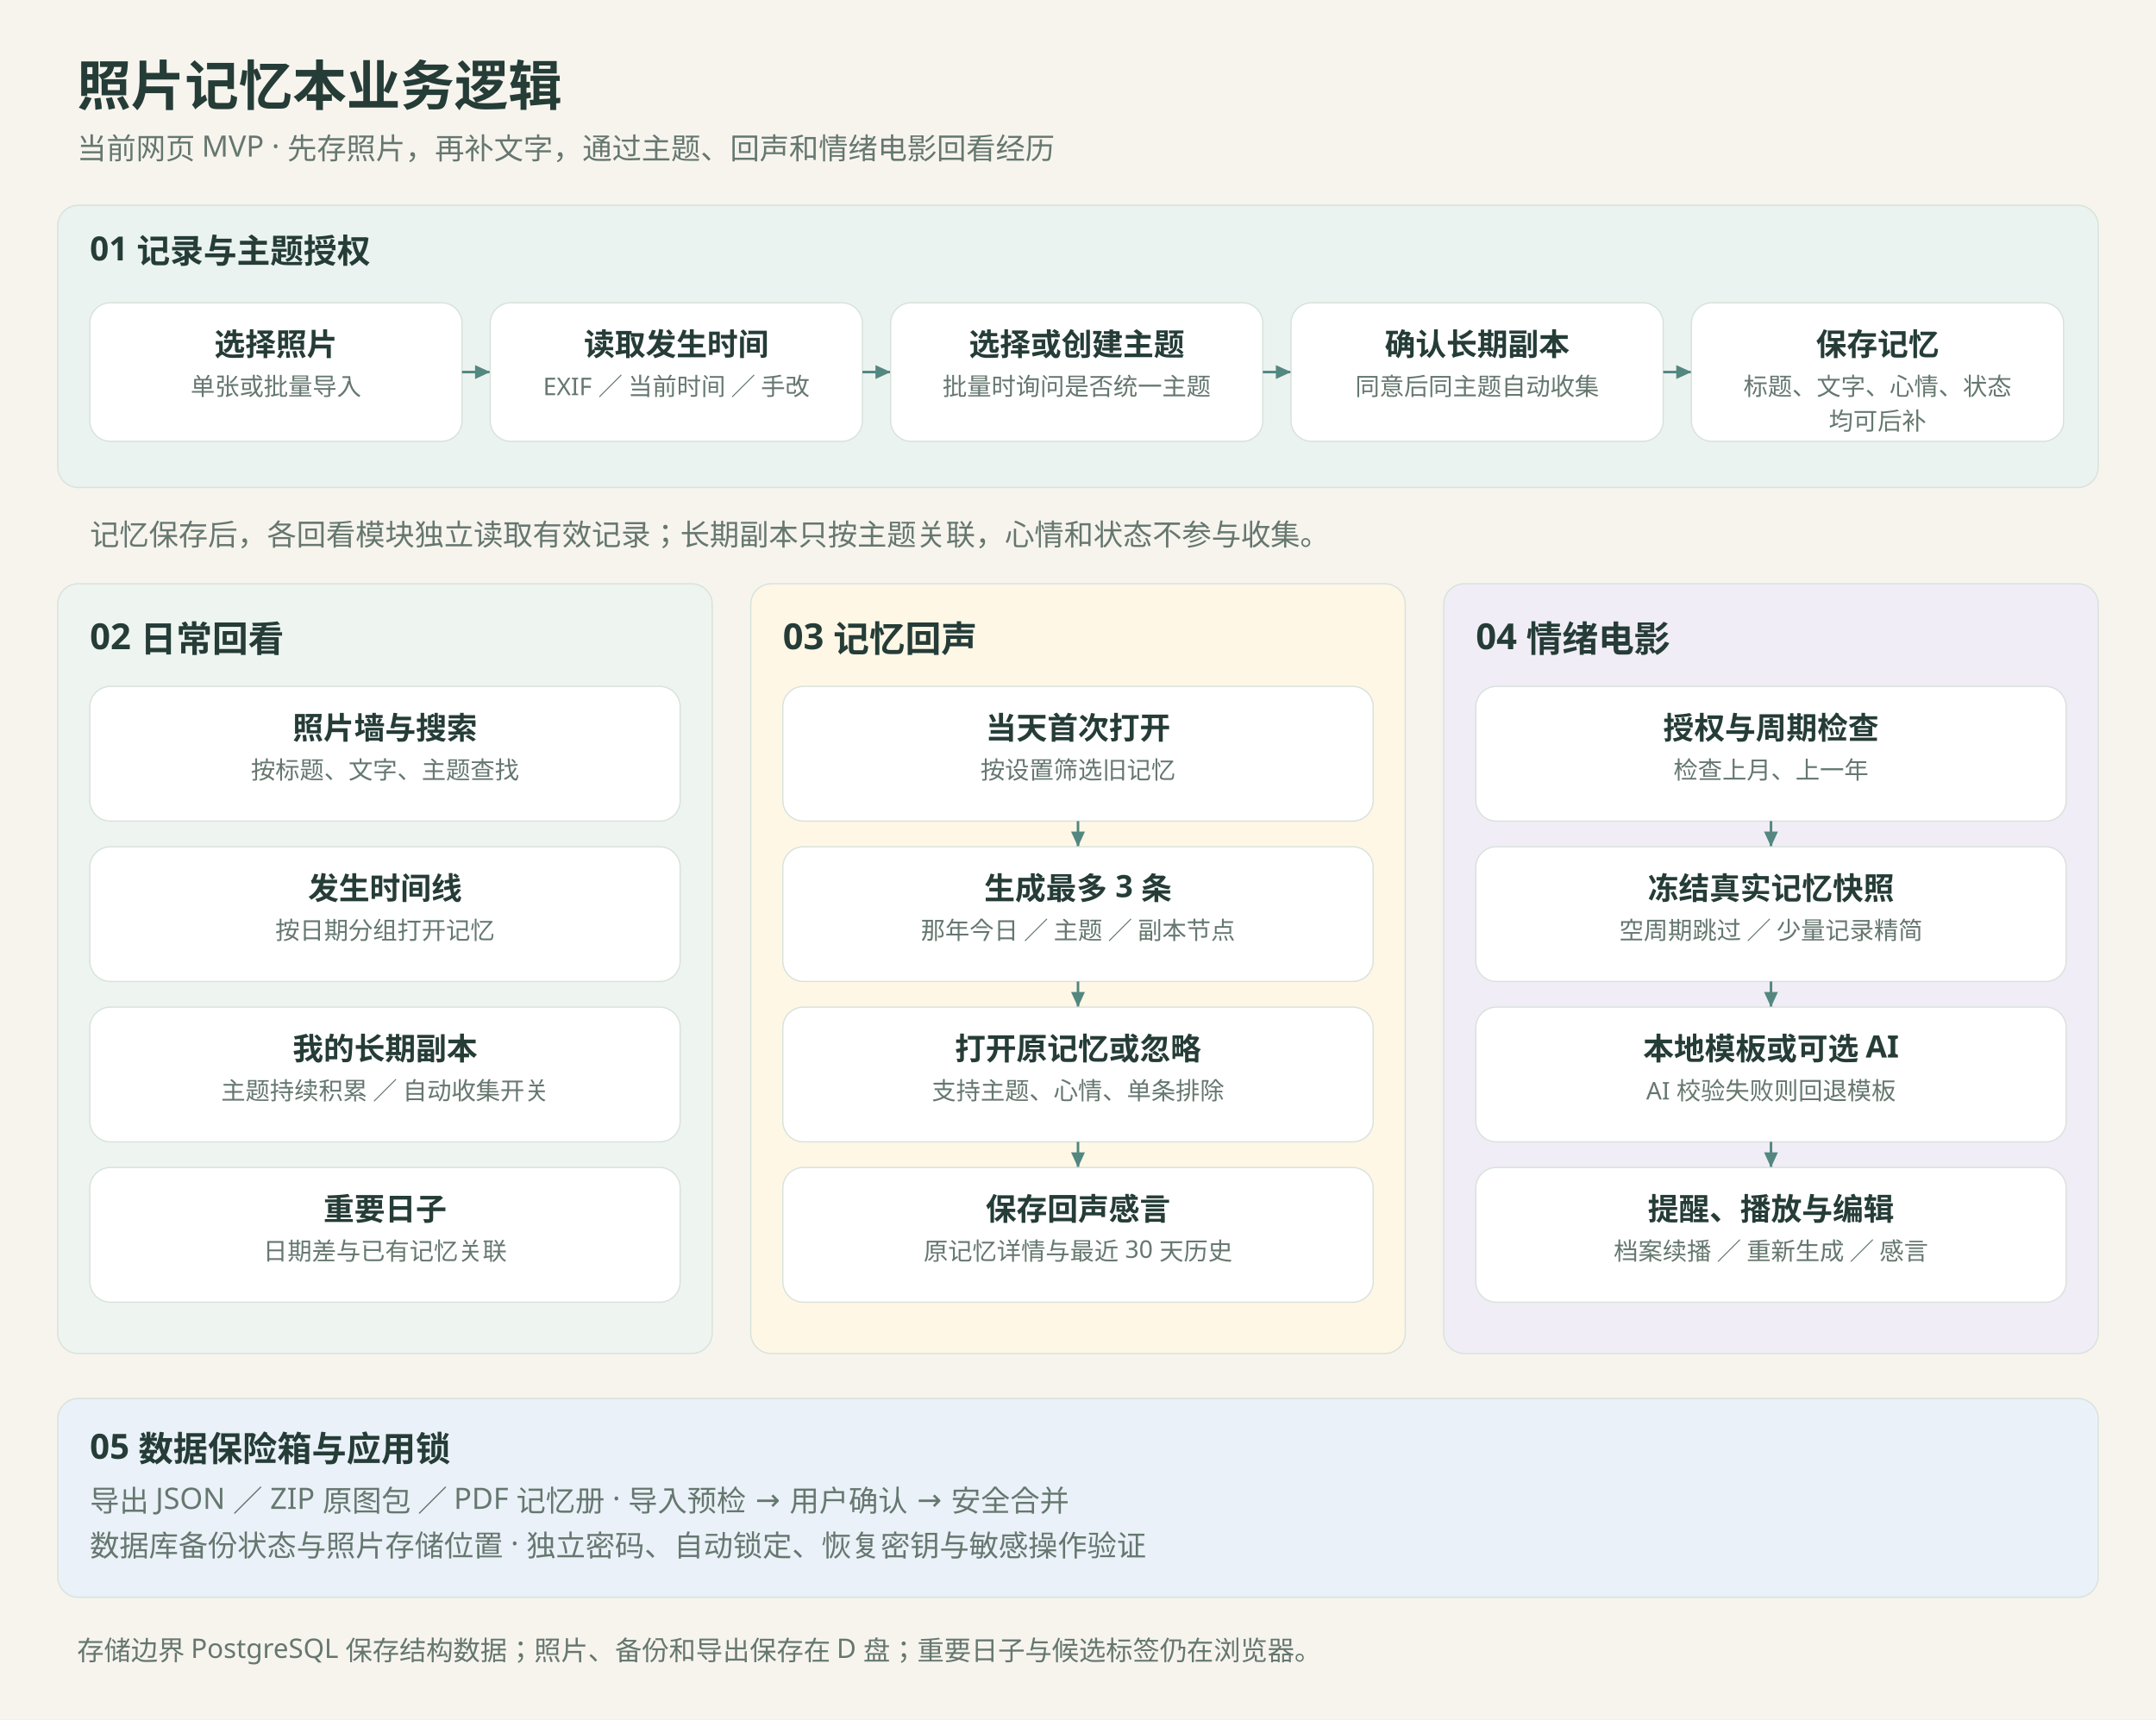
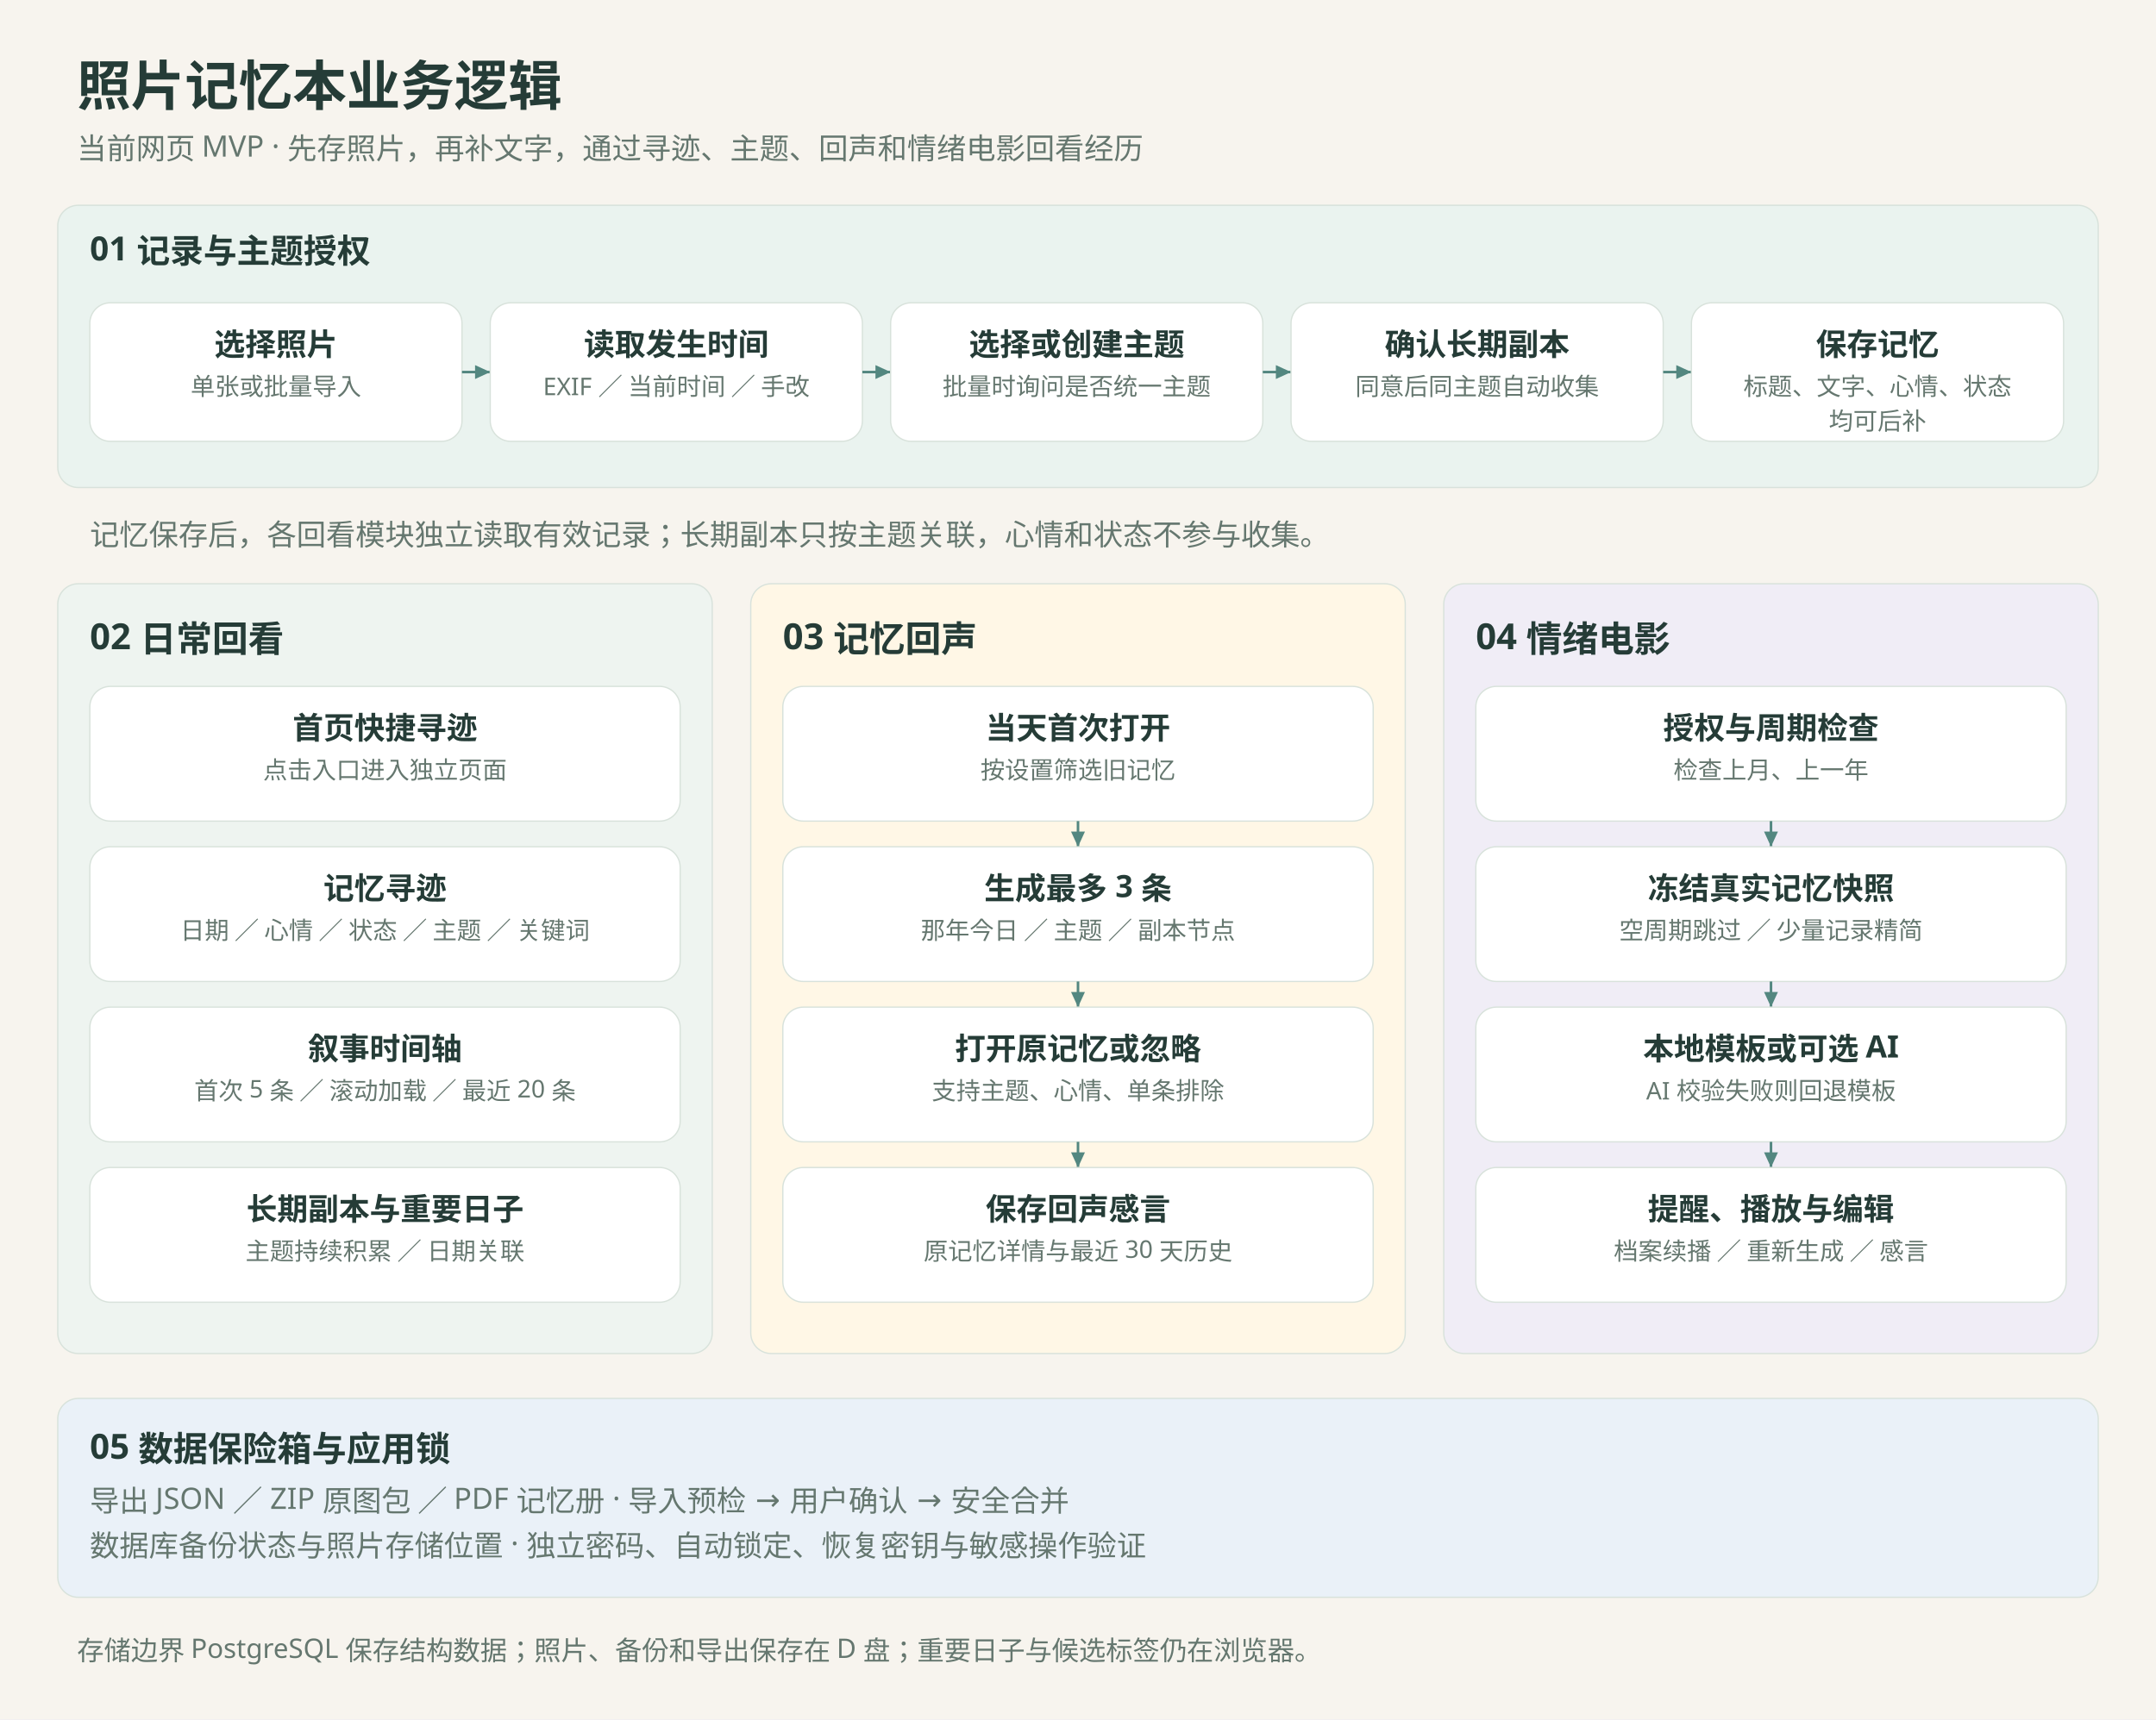
<svg xmlns="http://www.w3.org/2000/svg" width="1680" height="1340" viewBox="0 0 1680 1340">
  <rect width="1680" height="1340" fill="#f7f4ee" />
  <text x="60" y="82" font-family="Microsoft YaHei, sans-serif" font-size="42" font-weight="700" text-anchor="start" fill="#253c37">照片记忆本业务逻辑</text>
-   <text x="60" y="124" font-family="Microsoft YaHei, sans-serif" font-size="23" font-weight="400" text-anchor="start" fill="#65776f">当前网页 MVP · 先存照片，再补文字，通过主题、回声和情绪电影回看经历</text>
+   <text x="60" y="124" font-family="Microsoft YaHei, sans-serif" font-size="23" font-weight="400" text-anchor="start" fill="#65776f">当前网页 MVP · 先存照片，再补文字，通过寻迹、主题、回声和情绪电影回看经历</text>
  <rect x="45" y="160" width="1590" height="220" rx="16" fill="#eaf3ef" stroke="#d8e2db" />
  <text x="70" y="203" font-family="Microsoft YaHei, sans-serif" font-size="26" font-weight="700" text-anchor="start" fill="#253c37">01 记录与主题授权</text>
  <rect x="70" y="236" width="290" height="108" rx="16" fill="white" stroke="#d8e2db" />
  <text x="215.0" y="277" font-family="Microsoft YaHei, sans-serif" font-size="24" font-weight="700" text-anchor="middle" fill="#253c37">选择照片</text>
  <text x="215.0" y="308" font-family="Microsoft YaHei, sans-serif" font-size="19" font-weight="400" text-anchor="middle" fill="#65776f">单张或批量导入</text>
  <polyline points="360,290 382,290" fill="none" stroke="#538780" stroke-width="2" />
  <polygon points="382,290 370.183,295.419 370.183,284.581" fill="#538780" />
  <rect x="382" y="236" width="290" height="108" rx="16" fill="white" stroke="#d8e2db" />
  <text x="527.0" y="277" font-family="Microsoft YaHei, sans-serif" font-size="24" font-weight="700" text-anchor="middle" fill="#253c37">读取发生时间</text>
  <text x="527.0" y="308" font-family="Microsoft YaHei, sans-serif" font-size="19" font-weight="400" text-anchor="middle" fill="#65776f">EXIF ／ 当前时间 ／ 手改</text>
  <polyline points="672,290 694,290" fill="none" stroke="#538780" stroke-width="2" />
  <polygon points="694,290 682.183,295.419 682.183,284.581" fill="#538780" />
  <rect x="694" y="236" width="290" height="108" rx="16" fill="white" stroke="#d8e2db" />
  <text x="839.0" y="277" font-family="Microsoft YaHei, sans-serif" font-size="24" font-weight="700" text-anchor="middle" fill="#253c37">选择或创建主题</text>
  <text x="839.0" y="308" font-family="Microsoft YaHei, sans-serif" font-size="19" font-weight="400" text-anchor="middle" fill="#65776f">批量时询问是否统一主题</text>
  <polyline points="984,290 1006,290" fill="none" stroke="#538780" stroke-width="2" />
  <polygon points="1006,290 994.183,295.419 994.183,284.581" fill="#538780" />
  <rect x="1006" y="236" width="290" height="108" rx="16" fill="white" stroke="#d8e2db" />
  <text x="1151.0" y="277" font-family="Microsoft YaHei, sans-serif" font-size="24" font-weight="700" text-anchor="middle" fill="#253c37">确认长期副本</text>
  <text x="1151.0" y="308" font-family="Microsoft YaHei, sans-serif" font-size="19" font-weight="400" text-anchor="middle" fill="#65776f">同意后同主题自动收集</text>
  <polyline points="1296,290 1318,290" fill="none" stroke="#538780" stroke-width="2" />
  <polygon points="1318,290 1306.183,295.419 1306.183,284.581" fill="#538780" />
  <rect x="1318" y="236" width="290" height="108" rx="16" fill="white" stroke="#d8e2db" />
  <text x="1463.0" y="277" font-family="Microsoft YaHei, sans-serif" font-size="24" font-weight="700" text-anchor="middle" fill="#253c37">保存记忆</text>
  <text x="1463.0" y="308" font-family="Microsoft YaHei, sans-serif" font-size="19" font-weight="400" text-anchor="middle" fill="#65776f">标题、文字、心情、状态</text>
  <text x="1463.0" y="335" font-family="Microsoft YaHei, sans-serif" font-size="19" font-weight="400" text-anchor="middle" fill="#65776f">均可后补</text>
  <text x="70" y="425" font-family="Microsoft YaHei, sans-serif" font-size="23" font-weight="400" text-anchor="start" fill="#65776f">记忆保存后，各回看模块独立读取有效记录；长期副本只按主题关联，心情和状态不参与收集。</text>
  <rect x="45" y="455" width="510" height="600" rx="16" fill="#eef4f0" stroke="#d8e2db" />
  <text x="70" y="506" font-family="Microsoft YaHei, sans-serif" font-size="28" font-weight="700" text-anchor="start" fill="#253c37">02 日常回看</text>
  <rect x="585" y="455" width="510" height="600" rx="16" fill="#fff7e6" stroke="#d8e2db" />
  <text x="610" y="506" font-family="Microsoft YaHei, sans-serif" font-size="28" font-weight="700" text-anchor="start" fill="#253c37">03 记忆回声</text>
  <rect x="1125" y="455" width="510" height="600" rx="16" fill="#f0edf6" stroke="#d8e2db" />
  <text x="1150" y="506" font-family="Microsoft YaHei, sans-serif" font-size="28" font-weight="700" text-anchor="start" fill="#253c37">04 情绪电影</text>
  <rect x="70" y="535" width="460" height="105" rx="16" fill="white" stroke="#d8e2db" />
-   <text x="300.0" y="576" font-family="Microsoft YaHei, sans-serif" font-size="24" font-weight="700" text-anchor="middle" fill="#253c37">照片墙与搜索</text>
-   <text x="300.0" y="607" font-family="Microsoft YaHei, sans-serif" font-size="19" font-weight="400" text-anchor="middle" fill="#65776f">按标题、文字、主题查找</text>
+   <text x="300.0" y="576" font-family="Microsoft YaHei, sans-serif" font-size="24" font-weight="700" text-anchor="middle" fill="#253c37">首页快捷寻迹</text>
+   <text x="300.0" y="607" font-family="Microsoft YaHei, sans-serif" font-size="19" font-weight="400" text-anchor="middle" fill="#65776f">点击入口进入独立页面</text>
  <rect x="70" y="660" width="460" height="105" rx="16" fill="white" stroke="#d8e2db" />
-   <text x="300.0" y="701" font-family="Microsoft YaHei, sans-serif" font-size="24" font-weight="700" text-anchor="middle" fill="#253c37">发生时间线</text>
-   <text x="300.0" y="732" font-family="Microsoft YaHei, sans-serif" font-size="19" font-weight="400" text-anchor="middle" fill="#65776f">按日期分组打开记忆</text>
+   <text x="300.0" y="701" font-family="Microsoft YaHei, sans-serif" font-size="24" font-weight="700" text-anchor="middle" fill="#253c37">记忆寻迹</text>
+   <text x="300.0" y="732" font-family="Microsoft YaHei, sans-serif" font-size="19" font-weight="400" text-anchor="middle" fill="#65776f">日期 ／ 心情 ／ 状态 ／ 主题 ／ 关键词</text>
  <rect x="70" y="785" width="460" height="105" rx="16" fill="white" stroke="#d8e2db" />
-   <text x="300.0" y="826" font-family="Microsoft YaHei, sans-serif" font-size="24" font-weight="700" text-anchor="middle" fill="#253c37">我的长期副本</text>
-   <text x="300.0" y="857" font-family="Microsoft YaHei, sans-serif" font-size="19" font-weight="400" text-anchor="middle" fill="#65776f">主题持续积累 ／ 自动收集开关</text>
+   <text x="300.0" y="826" font-family="Microsoft YaHei, sans-serif" font-size="24" font-weight="700" text-anchor="middle" fill="#253c37">叙事时间轴</text>
+   <text x="300.0" y="857" font-family="Microsoft YaHei, sans-serif" font-size="19" font-weight="400" text-anchor="middle" fill="#65776f">首次 5 条 ／ 滚动加载 ／ 最近 20 条</text>
  <rect x="70" y="910" width="460" height="105" rx="16" fill="white" stroke="#d8e2db" />
-   <text x="300.0" y="951" font-family="Microsoft YaHei, sans-serif" font-size="24" font-weight="700" text-anchor="middle" fill="#253c37">重要日子</text>
-   <text x="300.0" y="982" font-family="Microsoft YaHei, sans-serif" font-size="19" font-weight="400" text-anchor="middle" fill="#65776f">日期差与已有记忆关联</text>
+   <text x="300.0" y="951" font-family="Microsoft YaHei, sans-serif" font-size="24" font-weight="700" text-anchor="middle" fill="#253c37">长期副本与重要日子</text>
+   <text x="300.0" y="982" font-family="Microsoft YaHei, sans-serif" font-size="19" font-weight="400" text-anchor="middle" fill="#65776f">主题持续积累 ／ 日期关联</text>
  <rect x="610" y="535" width="460" height="105" rx="16" fill="white" stroke="#d8e2db" />
  <text x="840.0" y="576" font-family="Microsoft YaHei, sans-serif" font-size="24" font-weight="700" text-anchor="middle" fill="#253c37">当天首次打开</text>
  <text x="840.0" y="607" font-family="Microsoft YaHei, sans-serif" font-size="19" font-weight="400" text-anchor="middle" fill="#65776f">按设置筛选旧记忆</text>
  <polyline points="840,640 840,660" fill="none" stroke="#538780" stroke-width="2" />
  <polygon points="840,660 834.581,648.183 845.419,648.183" fill="#538780" />
  <rect x="610" y="660" width="460" height="105" rx="16" fill="white" stroke="#d8e2db" />
  <text x="840.0" y="701" font-family="Microsoft YaHei, sans-serif" font-size="24" font-weight="700" text-anchor="middle" fill="#253c37">生成最多 3 条</text>
  <text x="840.0" y="732" font-family="Microsoft YaHei, sans-serif" font-size="19" font-weight="400" text-anchor="middle" fill="#65776f">那年今日 ／ 主题 ／ 副本节点</text>
  <polyline points="840,765 840,785" fill="none" stroke="#538780" stroke-width="2" />
  <polygon points="840,785 834.581,773.183 845.419,773.183" fill="#538780" />
  <rect x="610" y="785" width="460" height="105" rx="16" fill="white" stroke="#d8e2db" />
  <text x="840.0" y="826" font-family="Microsoft YaHei, sans-serif" font-size="24" font-weight="700" text-anchor="middle" fill="#253c37">打开原记忆或忽略</text>
  <text x="840.0" y="857" font-family="Microsoft YaHei, sans-serif" font-size="19" font-weight="400" text-anchor="middle" fill="#65776f">支持主题、心情、单条排除</text>
  <polyline points="840,890 840,910" fill="none" stroke="#538780" stroke-width="2" />
  <polygon points="840,910 834.581,898.183 845.419,898.183" fill="#538780" />
  <rect x="610" y="910" width="460" height="105" rx="16" fill="white" stroke="#d8e2db" />
  <text x="840.0" y="951" font-family="Microsoft YaHei, sans-serif" font-size="24" font-weight="700" text-anchor="middle" fill="#253c37">保存回声感言</text>
  <text x="840.0" y="982" font-family="Microsoft YaHei, sans-serif" font-size="19" font-weight="400" text-anchor="middle" fill="#65776f">原记忆详情与最近 30 天历史</text>
  <rect x="1150" y="535" width="460" height="105" rx="16" fill="white" stroke="#d8e2db" />
  <text x="1380.0" y="576" font-family="Microsoft YaHei, sans-serif" font-size="24" font-weight="700" text-anchor="middle" fill="#253c37">授权与周期检查</text>
  <text x="1380.0" y="607" font-family="Microsoft YaHei, sans-serif" font-size="19" font-weight="400" text-anchor="middle" fill="#65776f">检查上月、上一年</text>
  <polyline points="1380,640 1380,660" fill="none" stroke="#538780" stroke-width="2" />
  <polygon points="1380,660 1374.581,648.183 1385.419,648.183" fill="#538780" />
  <rect x="1150" y="660" width="460" height="105" rx="16" fill="white" stroke="#d8e2db" />
  <text x="1380.0" y="701" font-family="Microsoft YaHei, sans-serif" font-size="24" font-weight="700" text-anchor="middle" fill="#253c37">冻结真实记忆快照</text>
  <text x="1380.0" y="732" font-family="Microsoft YaHei, sans-serif" font-size="19" font-weight="400" text-anchor="middle" fill="#65776f">空周期跳过 ／ 少量记录精简</text>
  <polyline points="1380,765 1380,785" fill="none" stroke="#538780" stroke-width="2" />
  <polygon points="1380,785 1374.581,773.183 1385.419,773.183" fill="#538780" />
  <rect x="1150" y="785" width="460" height="105" rx="16" fill="white" stroke="#d8e2db" />
  <text x="1380.0" y="826" font-family="Microsoft YaHei, sans-serif" font-size="24" font-weight="700" text-anchor="middle" fill="#253c37">本地模板或可选 AI</text>
  <text x="1380.0" y="857" font-family="Microsoft YaHei, sans-serif" font-size="19" font-weight="400" text-anchor="middle" fill="#65776f">AI 校验失败则回退模板</text>
  <polyline points="1380,890 1380,910" fill="none" stroke="#538780" stroke-width="2" />
  <polygon points="1380,910 1374.581,898.183 1385.419,898.183" fill="#538780" />
  <rect x="1150" y="910" width="460" height="105" rx="16" fill="white" stroke="#d8e2db" />
  <text x="1380.0" y="951" font-family="Microsoft YaHei, sans-serif" font-size="24" font-weight="700" text-anchor="middle" fill="#253c37">提醒、播放与编辑</text>
  <text x="1380.0" y="982" font-family="Microsoft YaHei, sans-serif" font-size="19" font-weight="400" text-anchor="middle" fill="#65776f">档案续播 ／ 重新生成 ／ 感言</text>
  <rect x="45" y="1090" width="1590" height="155" rx="16" fill="#eaf1f8" stroke="#d8e2db" />
  <text x="70" y="1137" font-family="Microsoft YaHei, sans-serif" font-size="27" font-weight="700" text-anchor="start" fill="#253c37">05 数据保险箱与应用锁</text>
  <text x="70" y="1178" font-family="Microsoft YaHei, sans-serif" font-size="23" font-weight="400" text-anchor="start" fill="#65776f">导出 JSON ／ ZIP 原图包 ／ PDF 记忆册    ·    导入预检 → 用户确认 → 安全合并</text>
  <text x="70" y="1213" font-family="Microsoft YaHei, sans-serif" font-size="23" font-weight="400" text-anchor="start" fill="#65776f">数据库备份状态与照片存储位置    ·    独立密码、自动锁定、恢复密钥与敏感操作验证</text>
  <text x="60" y="1294" font-family="Microsoft YaHei, sans-serif" font-size="21" font-weight="400" text-anchor="start" fill="#65776f">存储边界  PostgreSQL 保存结构数据；照片、备份和导出保存在 D 盘；重要日子与候选标签仍在浏览器。</text>
</svg>
